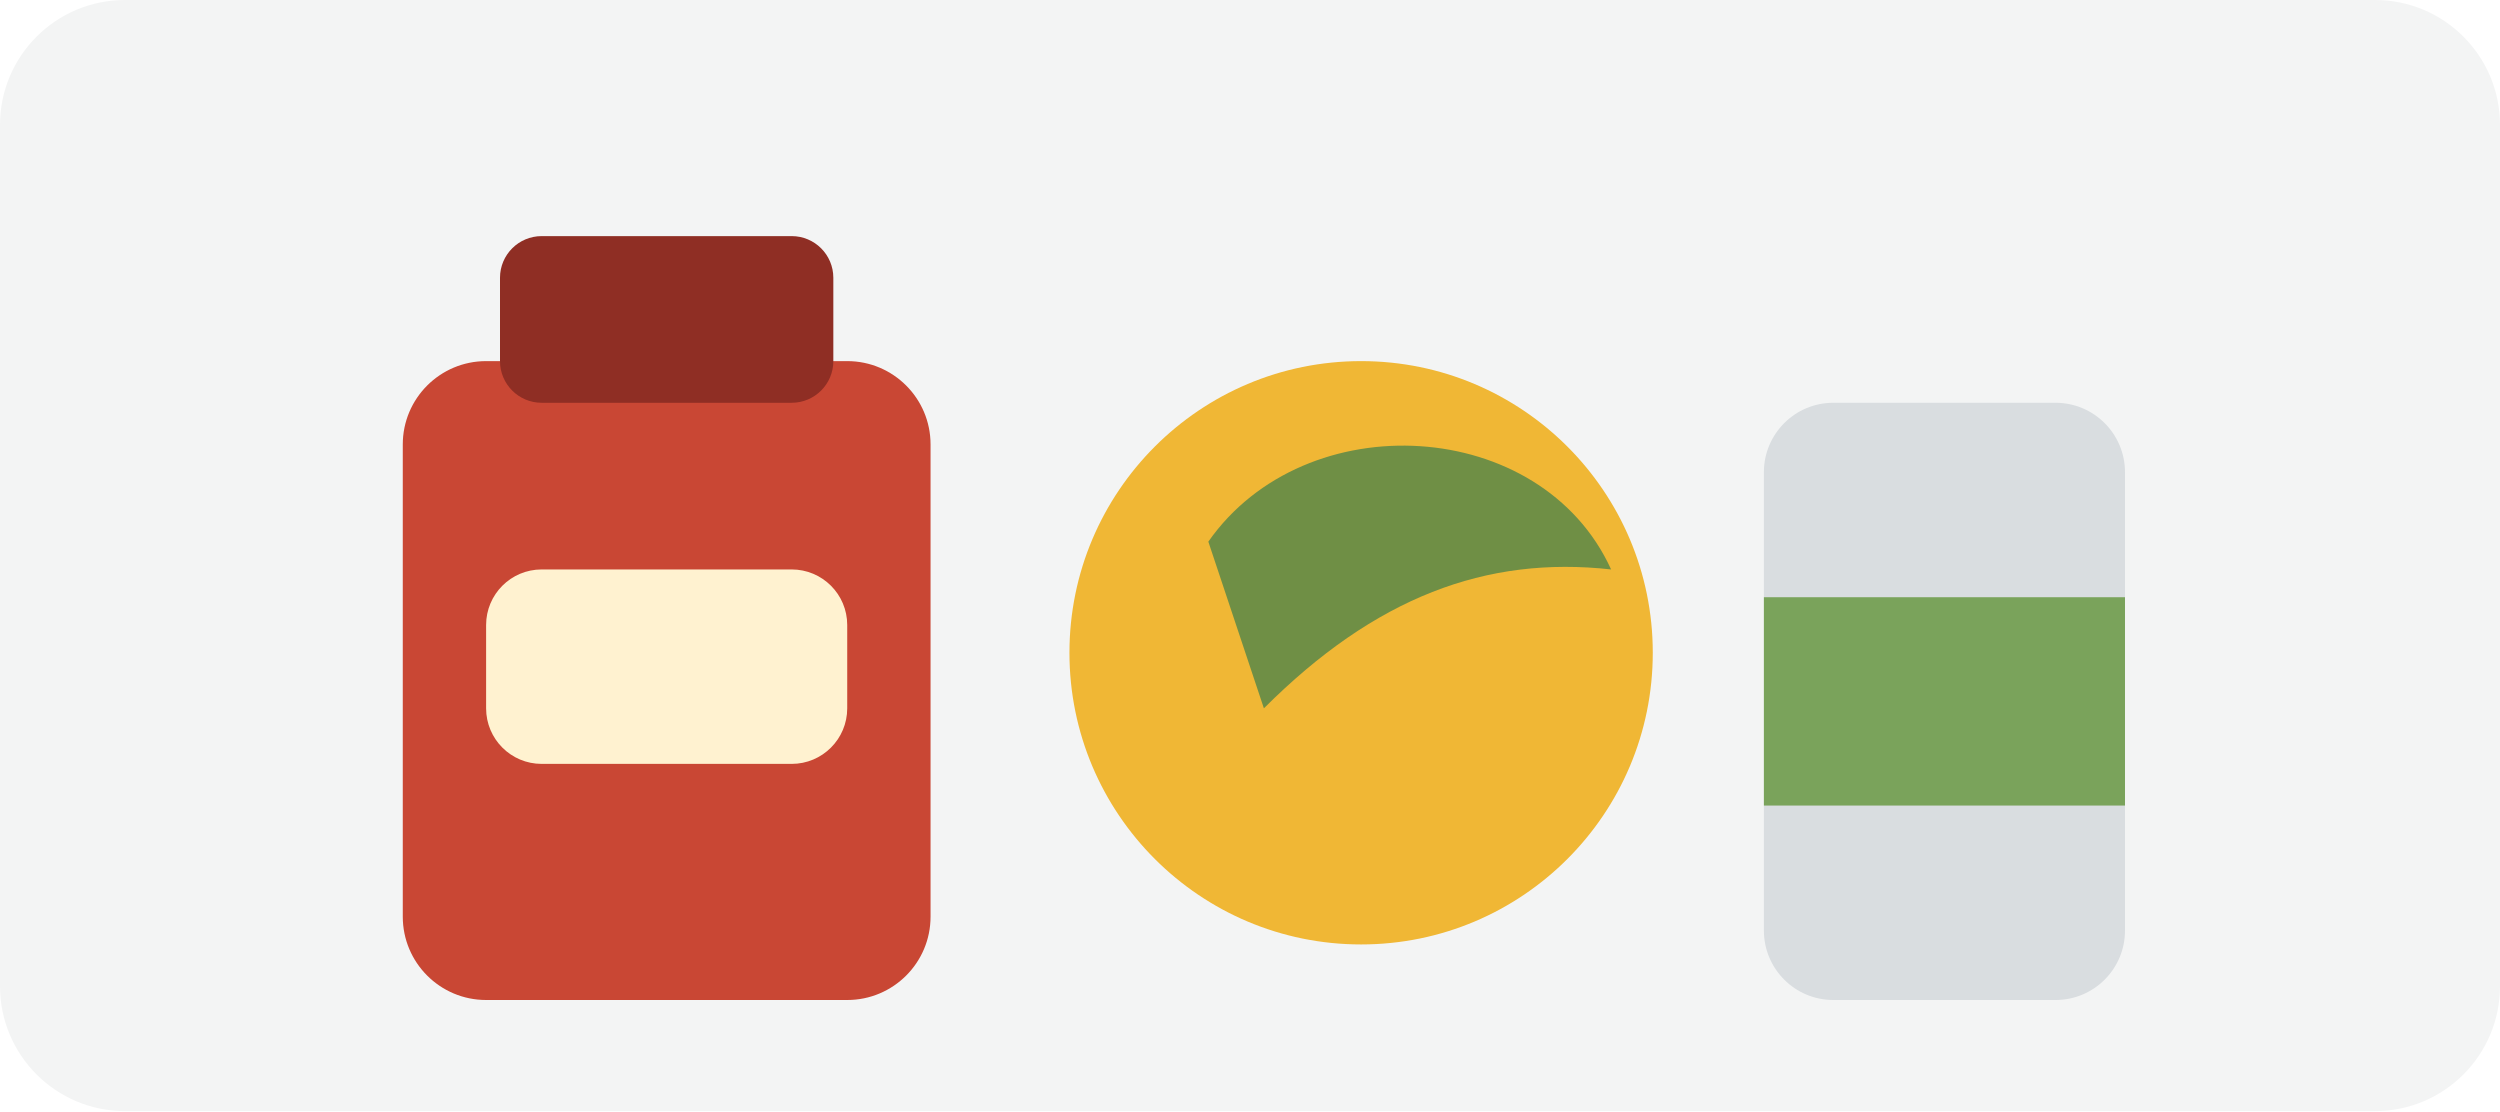
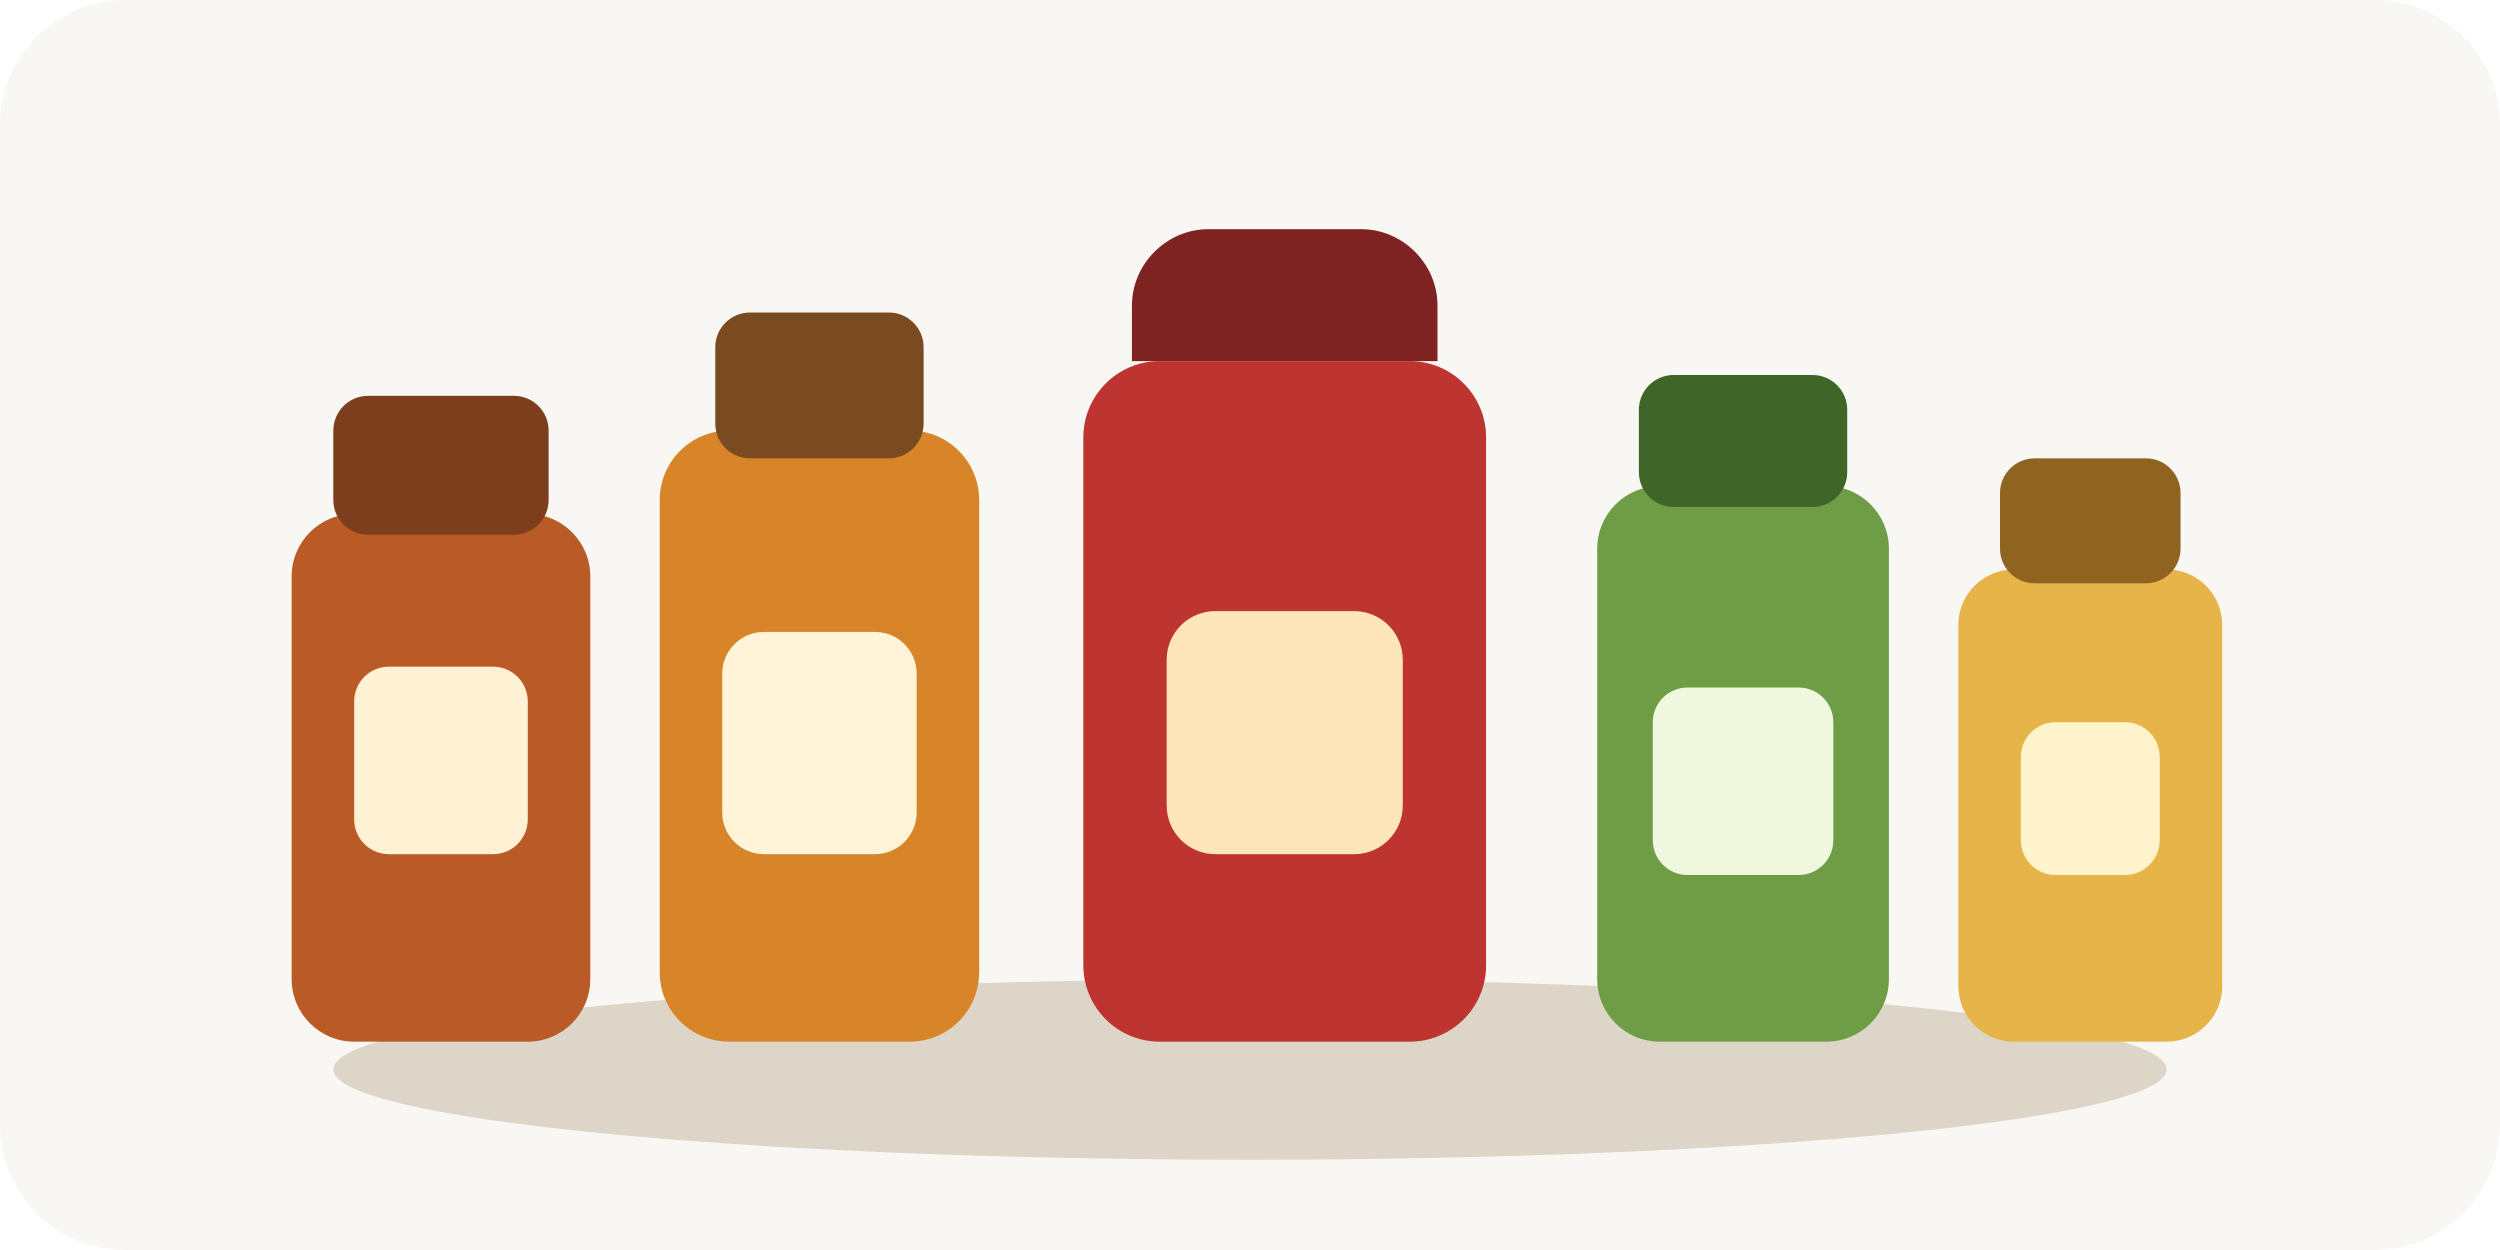
- <svg xmlns="http://www.w3.org/2000/svg" viewBox="0 0 360 160" role="img" aria-label="Food products">
-   <rect width="360" height="160" rx="18" fill="#f3f4f4" />
-   <rect x="58" y="52" width="76" height="92" rx="12" fill="#c94734" />
-   <rect x="72" y="34" width="48" height="24" rx="6" fill="#8f2e24" />
-   <rect x="70" y="82" width="52" height="28" rx="8" fill="#fff2d0" />
-   <circle cx="196" cy="94" r="42" fill="#f0b735" />
-   <path d="M174 78c14-20 48-18 58 4-18-2-34 4-50 20z" fill="#6f8f45" />
-   <rect x="254" y="58" width="52" height="86" rx="10" fill="#d9dde0" />
-   <path d="M254 86h52v30h-52z" fill="#7aa35b" />
+ <svg xmlns="http://www.w3.org/2000/svg" viewBox="0 0 360 180" role="img" aria-label="Food product group">
+   <rect width="360" height="180" rx="18" fill="#f8f7f3" />
+   <ellipse cx="180" cy="154" rx="132" ry="13" fill="#ddd6c8" />
+   <rect x="42" y="74" width="43" height="76" rx="9" fill="#ba5b27" />
+   <rect x="48" y="57" width="31" height="20" rx="5" fill="#7d3e1d" />
+   <rect x="51" y="96" width="25" height="27" rx="5" fill="#fff1d4" />
+   <rect x="95" y="62" width="46" height="88" rx="10" fill="#d78528" />
+   <rect x="103" y="45" width="30" height="21" rx="5" fill="#7a4a20" />
+   <rect x="104" y="91" width="28" height="32" rx="6" fill="#fff3d8" />
+   <rect x="156" y="52" width="58" height="98" rx="11" fill="#bd3430" />
+   <path d="M163 52h44v-8c0-6-5-11-11-11h-22c-6 0-11 5-11 11z" fill="#7e2321" />
+   <rect x="168" y="88" width="34" height="35" rx="7" fill="#ffe6ba" />
+   <rect x="230" y="70" width="42" height="80" rx="9" fill="#6f9d46" />
+   <rect x="236" y="54" width="30" height="19" rx="5" fill="#3f6528" />
+   <rect x="238" y="99" width="26" height="27" rx="5" fill="#eff7df" />
+   <rect x="282" y="82" width="38" height="68" rx="8" fill="#e7b44a" />
+   <rect x="288" y="66" width="26" height="18" rx="5" fill="#8f6320" />
+   <rect x="291" y="104" width="20" height="22" rx="5" fill="#fff3cc" />
</svg>
